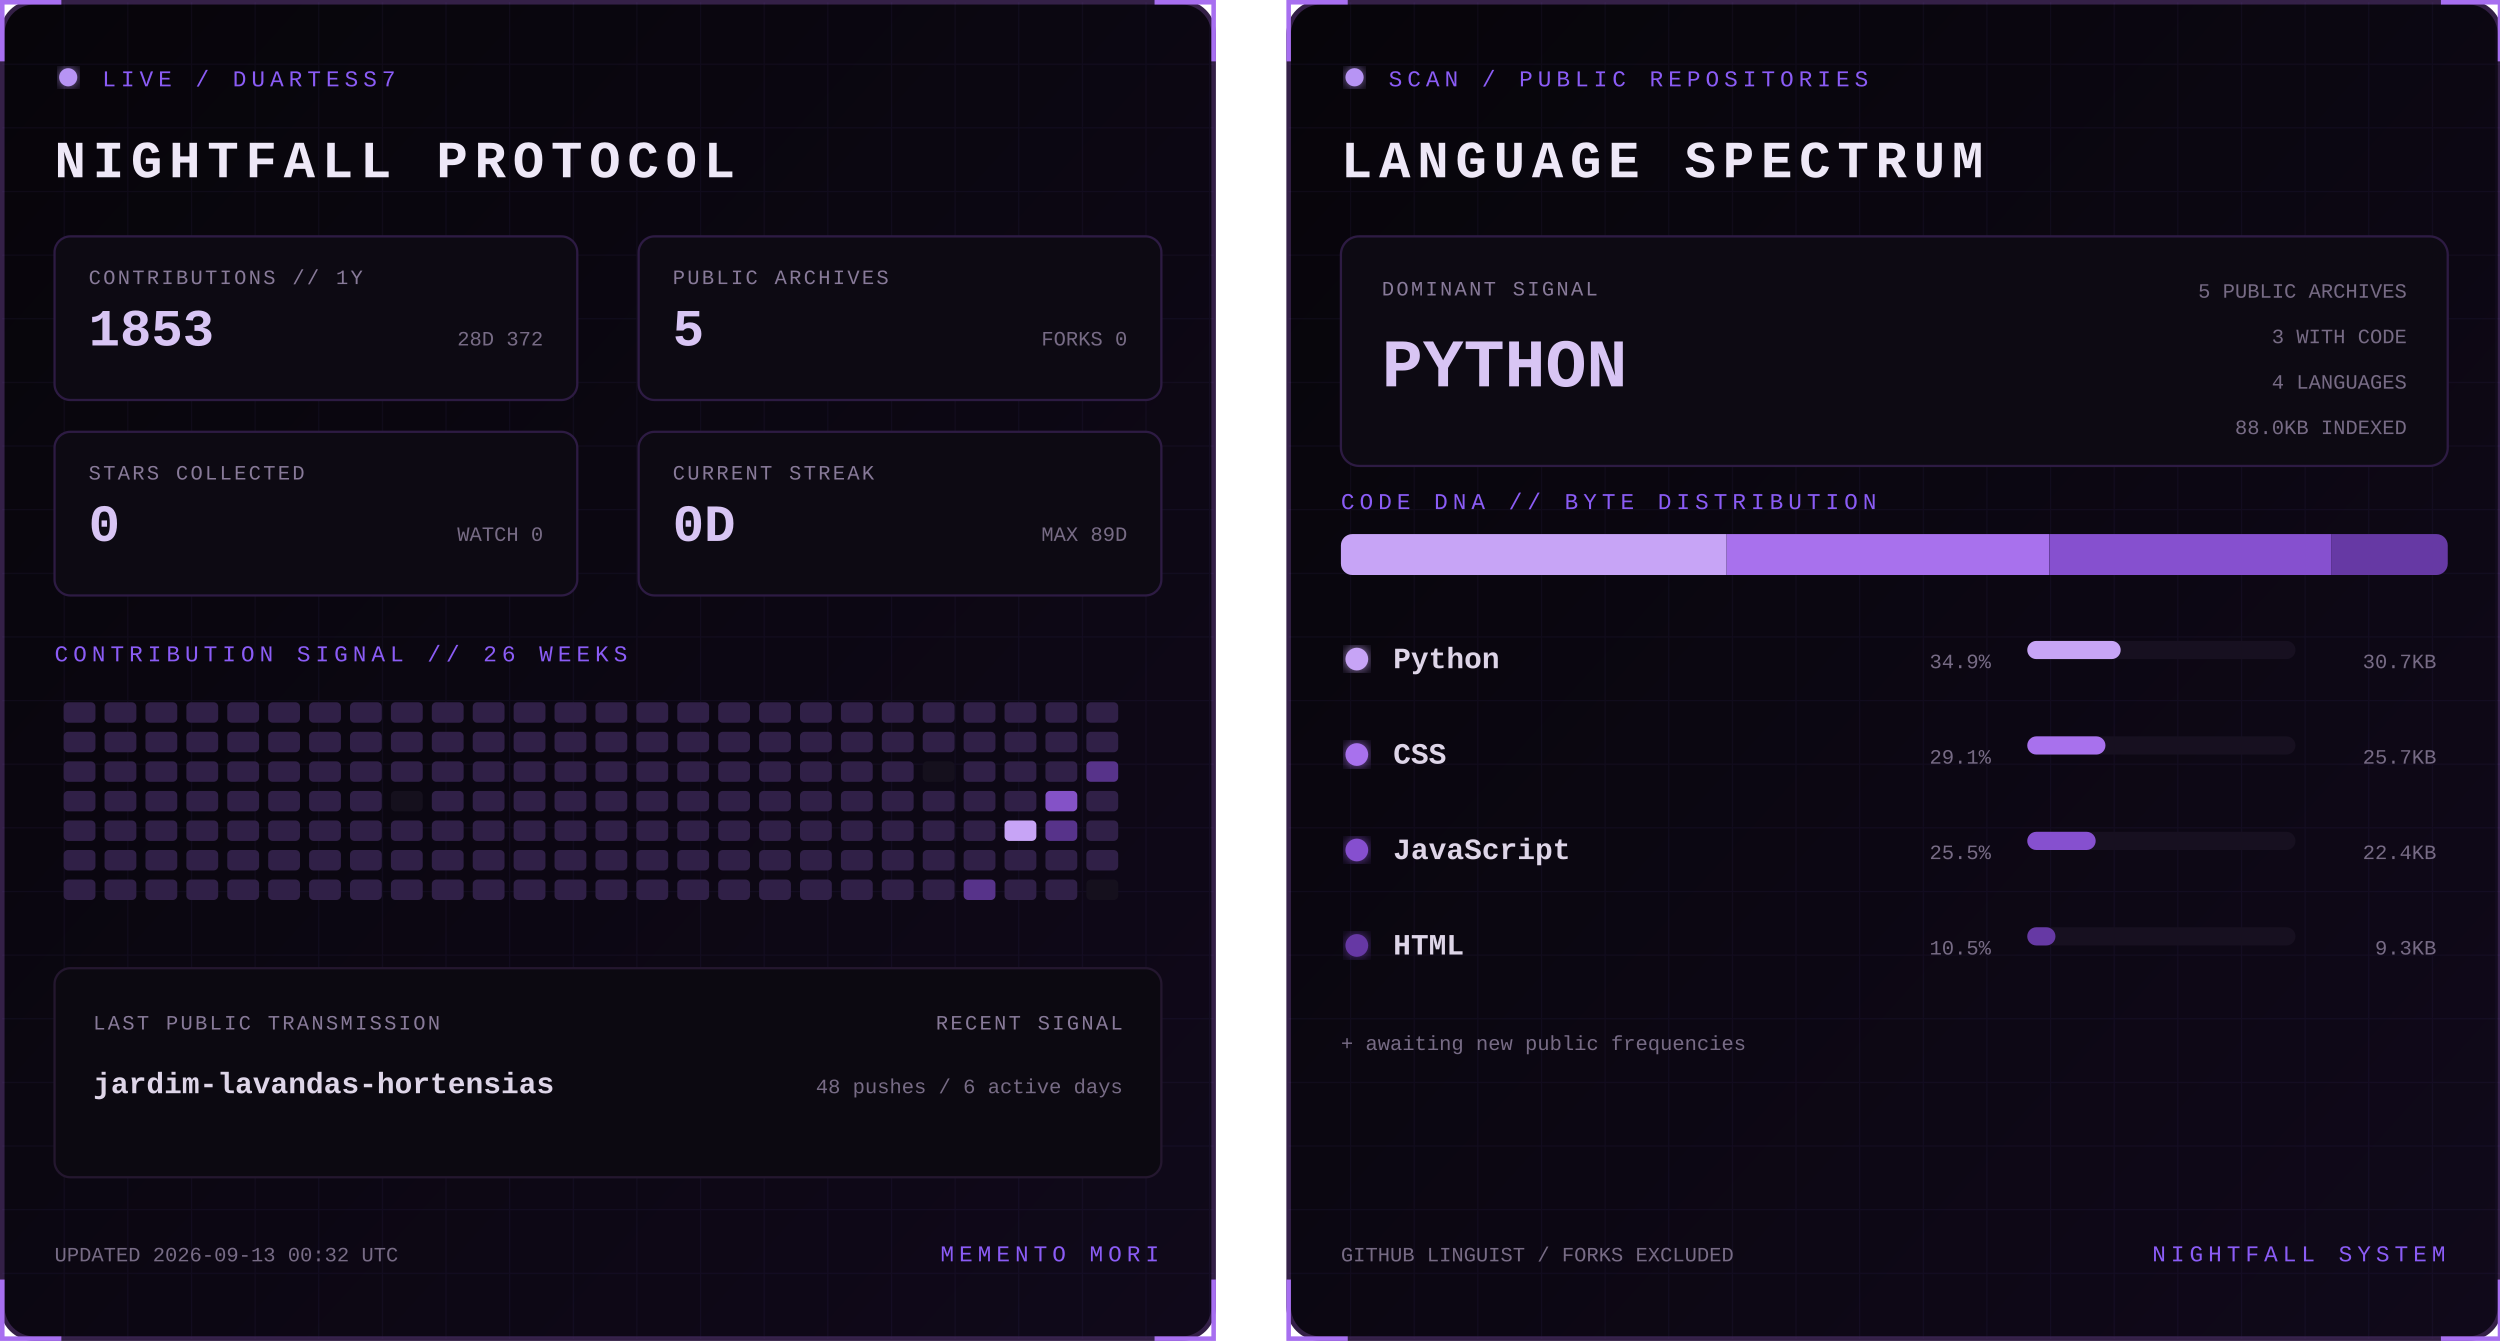
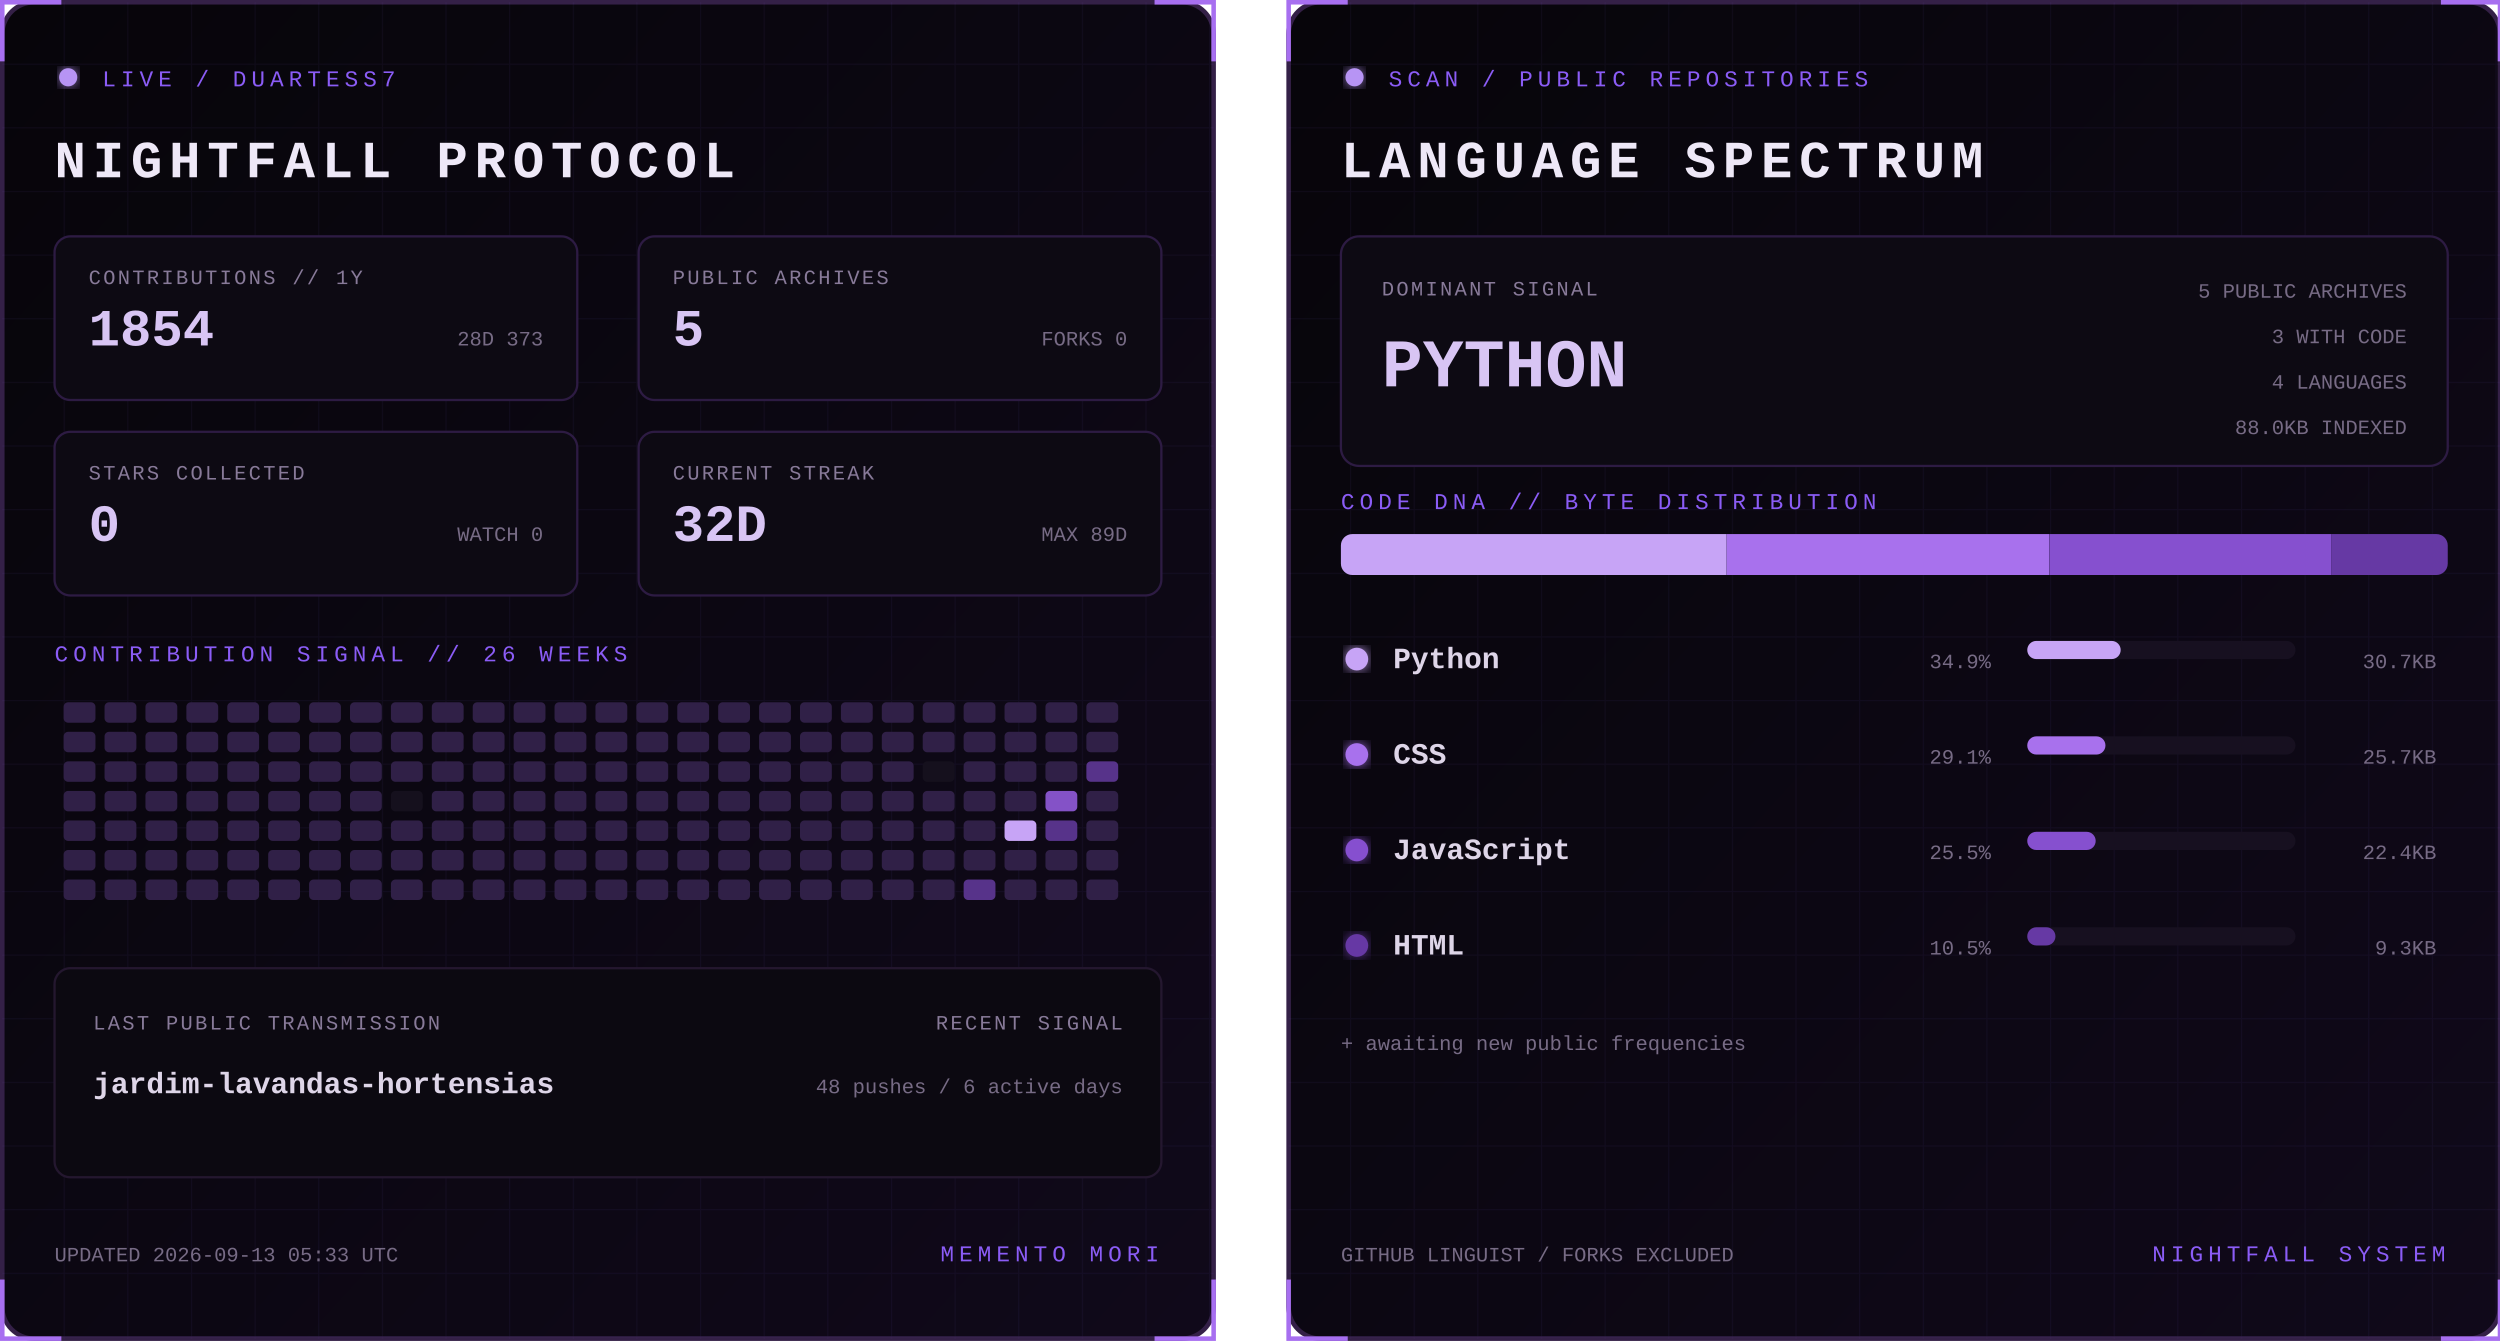
<svg xmlns="http://www.w3.org/2000/svg" width="1100" height="590" viewBox="0 0 1100 590" role="img" aria-labelledby="title desc">
  <defs>
    <linearGradient id="bg" x1="0" y1="0" x2="1" y2="1">
      <stop stop-color="#07050a" />
      <stop offset="1" stop-color="#10091a" />
    </linearGradient>
    <filter id="glow">
      <feGaussianBlur stdDeviation="3" result="b" />
      <feMerge>
        <feMergeNode in="b" />
        <feMergeNode in="SourceGraphic" />
      </feMerge>
    </filter>
    <pattern id="grid" width="28" height="28" patternUnits="userSpaceOnUse">
      <path d="M28 0H0V28" fill="none" stroke="#8b5cf6" stroke-opacity=".055" />
    </pattern>
    <clipPath id="dna">
      <rect x="24" y="235" width="487" height="18" rx="5" />
    </clipPath>
    <style>
      text { font-family: Consolas, 'Courier New', monospace; }
      .kicker { fill:#8b5cf6; font-size:10px; letter-spacing:2.2px; }
      .title { fill:#eee8f7; font-size:23px; font-weight:700; letter-spacing:3px; }
      .label { fill:#887a99; font-size:9px; letter-spacing:1px; }
      .stat { fill:#d8c5f4; font-size:23px; font-weight:700; }
      .detail,.pct { fill:#776b85; font-size:9px; }
      .lang { fill:#ded5e8; font-size:13px; font-weight:700; }
      .hero { fill:#d8c5f4; font-size:30px; font-weight:700; }
      .blink { animation:blink 1.6s step-end infinite; }
      @keyframes blink { 50% { opacity:.25 } }
    </style>
  </defs>
  <g>
    <rect x="1" y="1" width="533" height="588" rx="14" fill="url(#bg)" stroke="#342047" stroke-width="2" />
    <rect x="1" y="1" width="533" height="588" rx="14" fill="url(#grid)" />
    <path d="M27 1H1v26 M508 1h26v26 M534 563v26h-26 M27 589H1v-26" stroke="#a76ff0" stroke-width="2" fill="none" />
    <circle cx="30" cy="34" r="4" fill="#b794f4" filter="url(#glow)" class="blink" />
    <text x="45" y="38" class="kicker">LIVE / DUARTESS7</text>
    <text x="24" y="78" class="title">NIGHTFALL PROTOCOL</text>
    <g transform="translate(24 104)">
      <rect width="230" height="72" rx="7" fill="#0d0a13" stroke="#2d1b43" />
      <text x="15" y="21" class="label">CONTRIBUTIONS // 1Y</text>
-       <text x="15" y="48" class="stat">1853</text>
-       <text x="215" y="48" text-anchor="end" class="detail">28D 372</text>
+       <text x="15" y="48" class="stat">1854</text>
+       <text x="215" y="48" text-anchor="end" class="detail">28D 373</text>
    </g>
    <g transform="translate(281 104)">
      <rect width="230" height="72" rx="7" fill="#0d0a13" stroke="#2d1b43" />
      <text x="15" y="21" class="label">PUBLIC ARCHIVES</text>
      <text x="15" y="48" class="stat">5</text>
      <text x="215" y="48" text-anchor="end" class="detail">FORKS 0</text>
    </g>
    <g transform="translate(24 190)">
      <rect width="230" height="72" rx="7" fill="#0d0a13" stroke="#2d1b43" />
      <text x="15" y="21" class="label">STARS COLLECTED</text>
      <text x="15" y="48" class="stat">0</text>
      <text x="215" y="48" text-anchor="end" class="detail">WATCH 0</text>
    </g>
    <g transform="translate(281 190)">
      <rect width="230" height="72" rx="7" fill="#0d0a13" stroke="#2d1b43" />
      <text x="15" y="21" class="label">CURRENT STREAK</text>
-       <text x="15" y="48" class="stat">0D</text>
+       <text x="15" y="48" class="stat">32D</text>
      <text x="215" y="48" text-anchor="end" class="detail">MAX 89D</text>
    </g>
    <text x="24" y="291" class="kicker">CONTRIBUTION SIGNAL // 26 WEEKS</text>
    <g>
      <rect x="28" y="309" width="14" height="9" rx="2" fill="#302047" />
      <rect x="28" y="322" width="14" height="9" rx="2" fill="#302047" />
      <rect x="28" y="335" width="14" height="9" rx="2" fill="#302047" />
      <rect x="28" y="348" width="14" height="9" rx="2" fill="#302047" />
      <rect x="28" y="361" width="14" height="9" rx="2" fill="#302047" />
      <rect x="28" y="374" width="14" height="9" rx="2" fill="#302047" />
      <rect x="28" y="387" width="14" height="9" rx="2" fill="#302047" />
      <rect x="46" y="309" width="14" height="9" rx="2" fill="#302047" />
      <rect x="46" y="322" width="14" height="9" rx="2" fill="#302047" />
      <rect x="46" y="335" width="14" height="9" rx="2" fill="#302047" />
      <rect x="46" y="348" width="14" height="9" rx="2" fill="#302047" />
      <rect x="46" y="361" width="14" height="9" rx="2" fill="#302047" />
      <rect x="46" y="374" width="14" height="9" rx="2" fill="#302047" />
      <rect x="46" y="387" width="14" height="9" rx="2" fill="#302047" />
      <rect x="64" y="309" width="14" height="9" rx="2" fill="#302047" />
      <rect x="64" y="322" width="14" height="9" rx="2" fill="#302047" />
      <rect x="64" y="335" width="14" height="9" rx="2" fill="#302047" />
      <rect x="64" y="348" width="14" height="9" rx="2" fill="#302047" />
      <rect x="64" y="361" width="14" height="9" rx="2" fill="#302047" />
      <rect x="64" y="374" width="14" height="9" rx="2" fill="#302047" />
      <rect x="64" y="387" width="14" height="9" rx="2" fill="#302047" />
      <rect x="82" y="309" width="14" height="9" rx="2" fill="#302047" />
      <rect x="82" y="322" width="14" height="9" rx="2" fill="#302047" />
      <rect x="82" y="335" width="14" height="9" rx="2" fill="#302047" />
      <rect x="82" y="348" width="14" height="9" rx="2" fill="#302047" />
      <rect x="82" y="361" width="14" height="9" rx="2" fill="#302047" />
      <rect x="82" y="374" width="14" height="9" rx="2" fill="#302047" />
      <rect x="82" y="387" width="14" height="9" rx="2" fill="#302047" />
      <rect x="100" y="309" width="14" height="9" rx="2" fill="#302047" />
      <rect x="100" y="322" width="14" height="9" rx="2" fill="#302047" />
      <rect x="100" y="335" width="14" height="9" rx="2" fill="#302047" />
      <rect x="100" y="348" width="14" height="9" rx="2" fill="#302047" />
      <rect x="100" y="361" width="14" height="9" rx="2" fill="#302047" />
      <rect x="100" y="374" width="14" height="9" rx="2" fill="#302047" />
      <rect x="100" y="387" width="14" height="9" rx="2" fill="#302047" />
      <rect x="118" y="309" width="14" height="9" rx="2" fill="#302047" />
      <rect x="118" y="322" width="14" height="9" rx="2" fill="#302047" />
      <rect x="118" y="335" width="14" height="9" rx="2" fill="#302047" />
      <rect x="118" y="348" width="14" height="9" rx="2" fill="#302047" />
      <rect x="118" y="361" width="14" height="9" rx="2" fill="#302047" />
      <rect x="118" y="374" width="14" height="9" rx="2" fill="#302047" />
      <rect x="118" y="387" width="14" height="9" rx="2" fill="#302047" />
      <rect x="136" y="309" width="14" height="9" rx="2" fill="#302047" />
      <rect x="136" y="322" width="14" height="9" rx="2" fill="#302047" />
      <rect x="136" y="335" width="14" height="9" rx="2" fill="#302047" />
      <rect x="136" y="348" width="14" height="9" rx="2" fill="#302047" />
      <rect x="136" y="361" width="14" height="9" rx="2" fill="#302047" />
      <rect x="136" y="374" width="14" height="9" rx="2" fill="#302047" />
      <rect x="136" y="387" width="14" height="9" rx="2" fill="#302047" />
      <rect x="154" y="309" width="14" height="9" rx="2" fill="#302047" />
      <rect x="154" y="322" width="14" height="9" rx="2" fill="#302047" />
      <rect x="154" y="335" width="14" height="9" rx="2" fill="#302047" />
      <rect x="154" y="348" width="14" height="9" rx="2" fill="#302047" />
      <rect x="154" y="361" width="14" height="9" rx="2" fill="#302047" />
      <rect x="154" y="374" width="14" height="9" rx="2" fill="#302047" />
      <rect x="154" y="387" width="14" height="9" rx="2" fill="#302047" />
      <rect x="172" y="309" width="14" height="9" rx="2" fill="#302047" />
      <rect x="172" y="322" width="14" height="9" rx="2" fill="#302047" />
      <rect x="172" y="335" width="14" height="9" rx="2" fill="#302047" />
      <rect x="172" y="348" width="14" height="9" rx="2" fill="#15101d" />
      <rect x="172" y="361" width="14" height="9" rx="2" fill="#302047" />
      <rect x="172" y="374" width="14" height="9" rx="2" fill="#302047" />
      <rect x="172" y="387" width="14" height="9" rx="2" fill="#302047" />
      <rect x="190" y="309" width="14" height="9" rx="2" fill="#302047" />
      <rect x="190" y="322" width="14" height="9" rx="2" fill="#302047" />
      <rect x="190" y="335" width="14" height="9" rx="2" fill="#302047" />
      <rect x="190" y="348" width="14" height="9" rx="2" fill="#302047" />
      <rect x="190" y="361" width="14" height="9" rx="2" fill="#302047" />
      <rect x="190" y="374" width="14" height="9" rx="2" fill="#302047" />
      <rect x="190" y="387" width="14" height="9" rx="2" fill="#302047" />
      <rect x="208" y="309" width="14" height="9" rx="2" fill="#302047" />
      <rect x="208" y="322" width="14" height="9" rx="2" fill="#302047" />
      <rect x="208" y="335" width="14" height="9" rx="2" fill="#302047" />
      <rect x="208" y="348" width="14" height="9" rx="2" fill="#302047" />
      <rect x="208" y="361" width="14" height="9" rx="2" fill="#302047" />
      <rect x="208" y="374" width="14" height="9" rx="2" fill="#302047" />
      <rect x="208" y="387" width="14" height="9" rx="2" fill="#302047" />
      <rect x="226" y="309" width="14" height="9" rx="2" fill="#302047" />
      <rect x="226" y="322" width="14" height="9" rx="2" fill="#302047" />
      <rect x="226" y="335" width="14" height="9" rx="2" fill="#302047" />
      <rect x="226" y="348" width="14" height="9" rx="2" fill="#302047" />
      <rect x="226" y="361" width="14" height="9" rx="2" fill="#302047" />
      <rect x="226" y="374" width="14" height="9" rx="2" fill="#302047" />
      <rect x="226" y="387" width="14" height="9" rx="2" fill="#302047" />
      <rect x="244" y="309" width="14" height="9" rx="2" fill="#302047" />
      <rect x="244" y="322" width="14" height="9" rx="2" fill="#302047" />
      <rect x="244" y="335" width="14" height="9" rx="2" fill="#302047" />
      <rect x="244" y="348" width="14" height="9" rx="2" fill="#302047" />
      <rect x="244" y="361" width="14" height="9" rx="2" fill="#302047" />
      <rect x="244" y="374" width="14" height="9" rx="2" fill="#302047" />
      <rect x="244" y="387" width="14" height="9" rx="2" fill="#302047" />
      <rect x="262" y="309" width="14" height="9" rx="2" fill="#302047" />
      <rect x="262" y="322" width="14" height="9" rx="2" fill="#302047" />
      <rect x="262" y="335" width="14" height="9" rx="2" fill="#302047" />
      <rect x="262" y="348" width="14" height="9" rx="2" fill="#302047" />
      <rect x="262" y="361" width="14" height="9" rx="2" fill="#302047" />
      <rect x="262" y="374" width="14" height="9" rx="2" fill="#302047" />
      <rect x="262" y="387" width="14" height="9" rx="2" fill="#302047" />
      <rect x="280" y="309" width="14" height="9" rx="2" fill="#302047" />
      <rect x="280" y="322" width="14" height="9" rx="2" fill="#302047" />
      <rect x="280" y="335" width="14" height="9" rx="2" fill="#302047" />
      <rect x="280" y="348" width="14" height="9" rx="2" fill="#302047" />
      <rect x="280" y="361" width="14" height="9" rx="2" fill="#302047" />
      <rect x="280" y="374" width="14" height="9" rx="2" fill="#302047" />
      <rect x="280" y="387" width="14" height="9" rx="2" fill="#302047" />
      <rect x="298" y="309" width="14" height="9" rx="2" fill="#302047" />
      <rect x="298" y="322" width="14" height="9" rx="2" fill="#302047" />
      <rect x="298" y="335" width="14" height="9" rx="2" fill="#302047" />
      <rect x="298" y="348" width="14" height="9" rx="2" fill="#302047" />
      <rect x="298" y="361" width="14" height="9" rx="2" fill="#302047" />
      <rect x="298" y="374" width="14" height="9" rx="2" fill="#302047" />
      <rect x="298" y="387" width="14" height="9" rx="2" fill="#302047" />
      <rect x="316" y="309" width="14" height="9" rx="2" fill="#302047" />
      <rect x="316" y="322" width="14" height="9" rx="2" fill="#302047" />
      <rect x="316" y="335" width="14" height="9" rx="2" fill="#302047" />
      <rect x="316" y="348" width="14" height="9" rx="2" fill="#302047" />
      <rect x="316" y="361" width="14" height="9" rx="2" fill="#302047" />
      <rect x="316" y="374" width="14" height="9" rx="2" fill="#302047" />
      <rect x="316" y="387" width="14" height="9" rx="2" fill="#302047" />
      <rect x="334" y="309" width="14" height="9" rx="2" fill="#302047" />
      <rect x="334" y="322" width="14" height="9" rx="2" fill="#302047" />
      <rect x="334" y="335" width="14" height="9" rx="2" fill="#302047" />
      <rect x="334" y="348" width="14" height="9" rx="2" fill="#302047" />
      <rect x="334" y="361" width="14" height="9" rx="2" fill="#302047" />
      <rect x="334" y="374" width="14" height="9" rx="2" fill="#302047" />
      <rect x="334" y="387" width="14" height="9" rx="2" fill="#302047" />
      <rect x="352" y="309" width="14" height="9" rx="2" fill="#302047" />
      <rect x="352" y="322" width="14" height="9" rx="2" fill="#302047" />
      <rect x="352" y="335" width="14" height="9" rx="2" fill="#302047" />
      <rect x="352" y="348" width="14" height="9" rx="2" fill="#302047" />
      <rect x="352" y="361" width="14" height="9" rx="2" fill="#302047" />
      <rect x="352" y="374" width="14" height="9" rx="2" fill="#302047" />
      <rect x="352" y="387" width="14" height="9" rx="2" fill="#302047" />
      <rect x="370" y="309" width="14" height="9" rx="2" fill="#302047" />
      <rect x="370" y="322" width="14" height="9" rx="2" fill="#302047" />
      <rect x="370" y="335" width="14" height="9" rx="2" fill="#302047" />
      <rect x="370" y="348" width="14" height="9" rx="2" fill="#302047" />
      <rect x="370" y="361" width="14" height="9" rx="2" fill="#302047" />
      <rect x="370" y="374" width="14" height="9" rx="2" fill="#302047" />
      <rect x="370" y="387" width="14" height="9" rx="2" fill="#302047" />
      <rect x="388" y="309" width="14" height="9" rx="2" fill="#302047" />
      <rect x="388" y="322" width="14" height="9" rx="2" fill="#302047" />
      <rect x="388" y="335" width="14" height="9" rx="2" fill="#302047" />
      <rect x="388" y="348" width="14" height="9" rx="2" fill="#302047" />
      <rect x="388" y="361" width="14" height="9" rx="2" fill="#302047" />
      <rect x="388" y="374" width="14" height="9" rx="2" fill="#302047" />
      <rect x="388" y="387" width="14" height="9" rx="2" fill="#302047" />
      <rect x="406" y="309" width="14" height="9" rx="2" fill="#302047" />
      <rect x="406" y="322" width="14" height="9" rx="2" fill="#302047" />
      <rect x="406" y="335" width="14" height="9" rx="2" fill="#15101d" />
      <rect x="406" y="348" width="14" height="9" rx="2" fill="#302047" />
      <rect x="406" y="361" width="14" height="9" rx="2" fill="#302047" />
      <rect x="406" y="374" width="14" height="9" rx="2" fill="#302047" />
      <rect x="406" y="387" width="14" height="9" rx="2" fill="#302047" />
      <rect x="424" y="309" width="14" height="9" rx="2" fill="#302047" />
      <rect x="424" y="322" width="14" height="9" rx="2" fill="#302047" />
      <rect x="424" y="335" width="14" height="9" rx="2" fill="#302047" />
      <rect x="424" y="348" width="14" height="9" rx="2" fill="#302047" />
      <rect x="424" y="361" width="14" height="9" rx="2" fill="#302047" />
      <rect x="424" y="374" width="14" height="9" rx="2" fill="#302047" />
      <rect x="424" y="387" width="14" height="9" rx="2" fill="#57338a" />
      <rect x="442" y="309" width="14" height="9" rx="2" fill="#302047" />
      <rect x="442" y="322" width="14" height="9" rx="2" fill="#302047" />
      <rect x="442" y="335" width="14" height="9" rx="2" fill="#302047" />
      <rect x="442" y="348" width="14" height="9" rx="2" fill="#302047" />
      <rect x="442" y="361" width="14" height="9" rx="2" fill="#c7a4f6" />
      <rect x="442" y="374" width="14" height="9" rx="2" fill="#302047" />
      <rect x="442" y="387" width="14" height="9" rx="2" fill="#302047" />
      <rect x="460" y="309" width="14" height="9" rx="2" fill="#302047" />
      <rect x="460" y="322" width="14" height="9" rx="2" fill="#302047" />
      <rect x="460" y="335" width="14" height="9" rx="2" fill="#302047" />
      <rect x="460" y="348" width="14" height="9" rx="2" fill="#8452c7" />
      <rect x="460" y="361" width="14" height="9" rx="2" fill="#57338a" />
      <rect x="460" y="374" width="14" height="9" rx="2" fill="#302047" />
      <rect x="460" y="387" width="14" height="9" rx="2" fill="#302047" />
      <rect x="478" y="309" width="14" height="9" rx="2" fill="#302047" />
      <rect x="478" y="322" width="14" height="9" rx="2" fill="#302047" />
      <rect x="478" y="335" width="14" height="9" rx="2" fill="#57338a" />
      <rect x="478" y="348" width="14" height="9" rx="2" fill="#302047" />
      <rect x="478" y="361" width="14" height="9" rx="2" fill="#302047" />
      <rect x="478" y="374" width="14" height="9" rx="2" fill="#302047" />
-       <rect x="478" y="387" width="14" height="9" rx="2" fill="#15101d" />
+       <rect x="478" y="387" width="14" height="9" rx="2" fill="#302047" />
    </g>
    <rect x="24" y="426" width="487" height="92" rx="7" fill="#0c0911" stroke="#24172f" />
    <text x="41" y="453" class="label">LAST PUBLIC TRANSMISSION</text>
    <text x="41" y="481" class="lang">jardim-lavandas-hortensias</text>
    <text x="494" y="453" text-anchor="end" class="label">RECENT SIGNAL</text>
    <text x="494" y="481" text-anchor="end" class="detail">48 pushes / 6 active days</text>
-     <text x="24" y="555" class="detail">UPDATED 2026-09-13 00:32 UTC</text>
+     <text x="24" y="555" class="detail">UPDATED 2026-09-13 05:33 UTC</text>
    <text x="510" y="555" text-anchor="end" class="kicker">MEMENTO MORI</text>
  </g>
  <g transform="translate(566)">
    <rect x="1" y="1" width="533" height="588" rx="14" fill="url(#bg)" stroke="#342047" stroke-width="2" />
    <rect x="1" y="1" width="533" height="588" rx="14" fill="url(#grid)" />
    <path d="M27 1H1v26 M508 1h26v26 M534 563v26h-26 M27 589H1v-26" stroke="#a76ff0" stroke-width="2" fill="none" />
    <circle cx="30" cy="34" r="4" fill="#b794f4" filter="url(#glow)" class="blink" />
    <text x="45" y="38" class="kicker">SCAN / PUBLIC REPOSITORIES</text>
    <text x="24" y="78" class="title">LANGUAGE SPECTRUM</text>
    <rect x="24" y="104" width="487" height="101" rx="8" fill="#0d0a13" stroke="#2d1b43" />
    <text x="42" y="130" class="label">DOMINANT SIGNAL</text>
    <text x="42" y="170" class="hero">PYTHON</text>
    <text x="493" y="131" text-anchor="end" class="detail">5 PUBLIC ARCHIVES</text>
    <text x="493" y="151" text-anchor="end" class="detail">3 WITH CODE</text>
    <text x="493" y="171" text-anchor="end" class="detail">4 LANGUAGES</text>
    <text x="493" y="191" text-anchor="end" class="detail">88.0KB INDEXED</text>
    <text x="24" y="224" class="kicker">CODE DNA // BYTE DISTRIBUTION</text>
    <rect x="24" y="235" width="487" height="18" rx="5" fill="#171020" />
    <g clip-path="url(#dna)">
      <rect x="24.0" y="235" width="169.7" height="18" fill="#c7a4f6" />
      <rect x="193.7" y="235" width="141.9" height="18" fill="#a871ed" />
      <rect x="335.7" y="235" width="124.0" height="18" fill="#8650cf" />
      <rect x="459.7" y="235" width="51.3" height="18" fill="#6639a4" />
    </g>
    <circle cx="31" cy="290" r="5" fill="#c7a4f6" filter="url(#glow)" />
    <text x="47" y="294" class="lang">Python</text>
    <text x="310" y="294" text-anchor="end" class="pct">34.9%</text>
    <rect x="326" y="282" width="118" height="8" rx="4" fill="#171020" />
    <rect x="326" y="282" width="41.1" height="8" rx="4" fill="#c7a4f6" />
    <text x="506" y="294" text-anchor="end" class="detail">30.7KB</text>
    <circle cx="31" cy="332" r="5" fill="#a871ed" filter="url(#glow)" />
    <text x="47" y="336" class="lang">CSS</text>
    <text x="310" y="336" text-anchor="end" class="pct">29.1%</text>
    <rect x="326" y="324" width="118" height="8" rx="4" fill="#171020" />
    <rect x="326" y="324" width="34.4" height="8" rx="4" fill="#a871ed" />
    <text x="506" y="336" text-anchor="end" class="detail">25.7KB</text>
    <circle cx="31" cy="374" r="5" fill="#8650cf" filter="url(#glow)" />
    <text x="47" y="378" class="lang">JavaScript</text>
    <text x="310" y="378" text-anchor="end" class="pct">25.5%</text>
    <rect x="326" y="366" width="118" height="8" rx="4" fill="#171020" />
    <rect x="326" y="366" width="30.1" height="8" rx="4" fill="#8650cf" />
    <text x="506" y="378" text-anchor="end" class="detail">22.4KB</text>
    <circle cx="31" cy="416" r="5" fill="#6639a4" filter="url(#glow)" />
    <text x="47" y="420" class="lang">HTML</text>
    <text x="310" y="420" text-anchor="end" class="pct">10.5%</text>
    <rect x="326" y="408" width="118" height="8" rx="4" fill="#171020" />
    <rect x="326" y="408" width="12.4" height="8" rx="4" fill="#6639a4" />
    <text x="506" y="420" text-anchor="end" class="detail">9.3KB</text>
    <text x="24" y="462" class="detail">+ awaiting new public frequencies</text>
    <text x="24" y="555" class="detail">GITHUB LINGUIST / FORKS EXCLUDED</text>
    <text x="510" y="555" text-anchor="end" class="kicker">NIGHTFALL SYSTEM</text>
  </g>
</svg>
